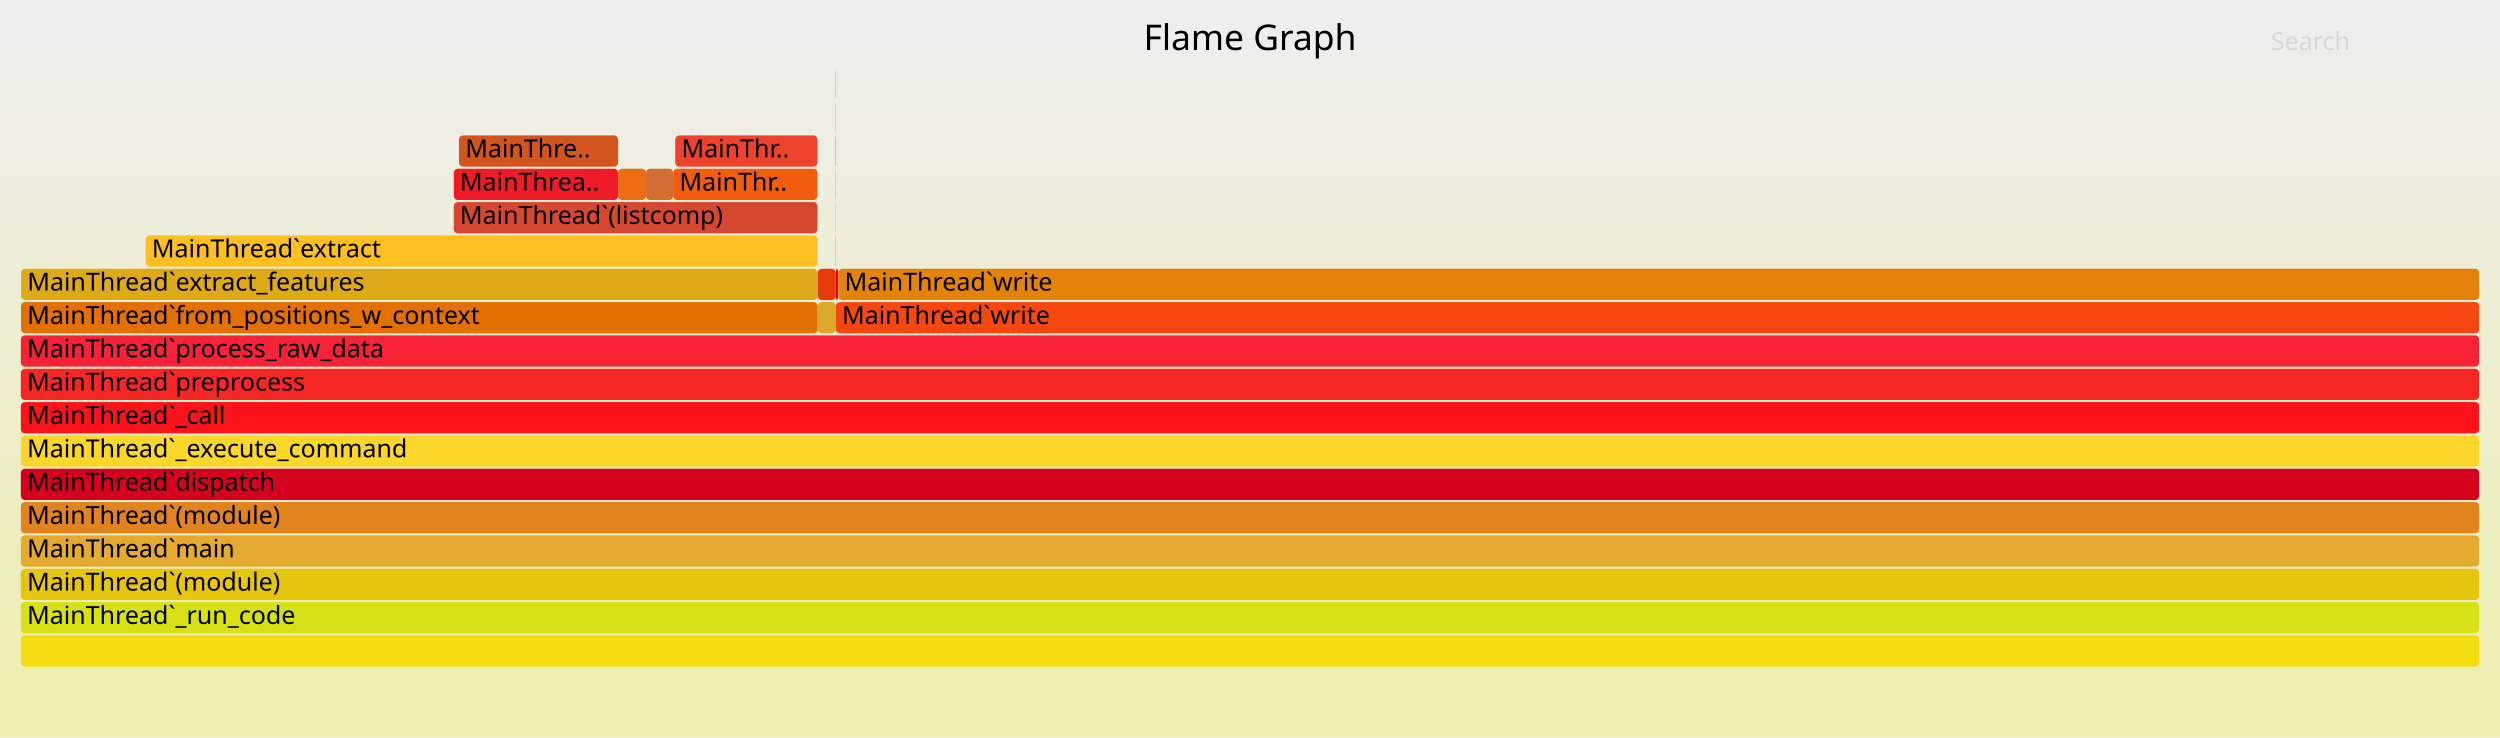
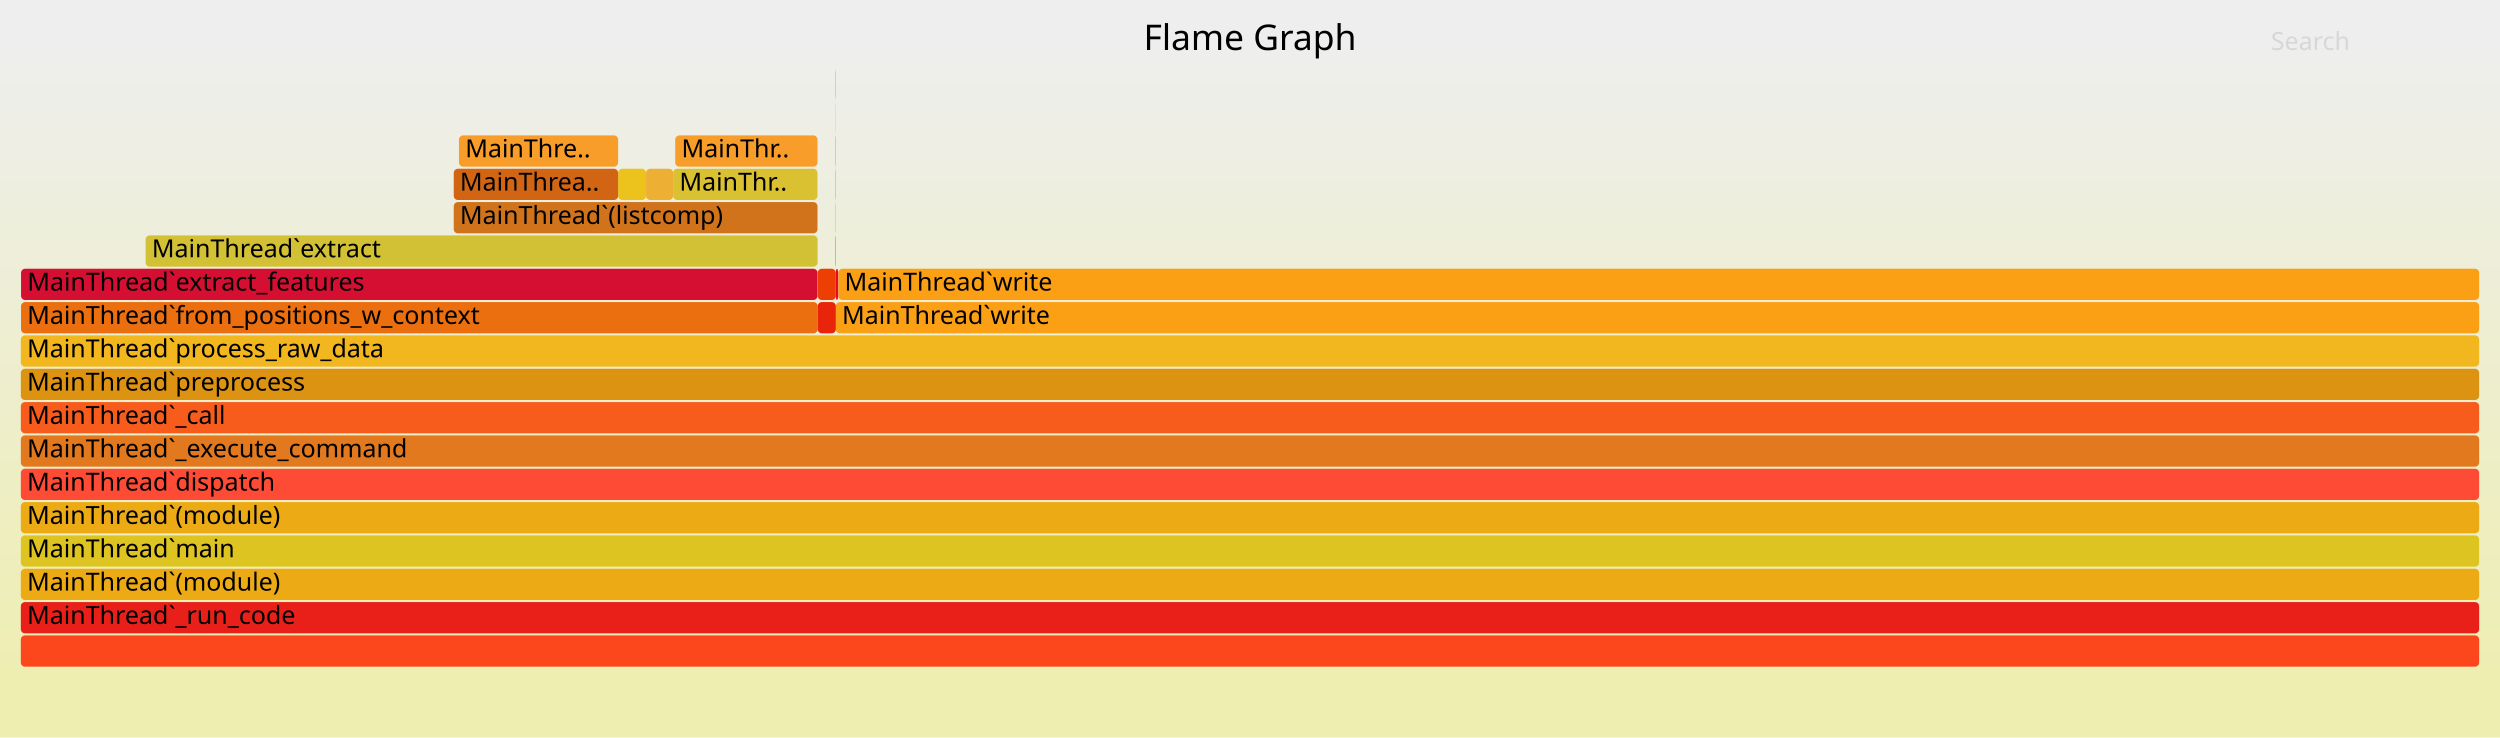
<svg xmlns="http://www.w3.org/2000/svg" version="1.1" width="1200" height="354" viewBox="0 0 1200 354">
  <defs>
    <linearGradient id="background" y1="0" y2="1" x1="0" x2="0">
      <stop stop-color="#eeeeee" offset="5%" />
      <stop stop-color="#eeeeb0" offset="95%" />
    </linearGradient>
  </defs>
  <style type="text/css">
	.func_g:hover { stroke:black; stroke-width:0.5; cursor:pointer; }
</style>
  <rect x="0.0" y="0" width="1200.0" height="354.0" fill="url(#background)" />
  <text text-anchor="middle" x="600.00" y="24" font-size="17" font-family="Verdana" fill="rgb(0,0,0)">Flame Graph</text>
  <text text-anchor="" x="10.00" y="337" font-size="12" font-family="Verdana" fill="rgb(0,0,0)" id="details"> </text>
  <text text-anchor="" x="10.00" y="24" font-size="12" font-family="Verdana" fill="rgb(0,0,0)" id="unzoom" style="opacity:0.0;cursor:pointer">Reset Zoom</text>
  <text text-anchor="" x="1090.00" y="24" font-size="12" font-family="Verdana" fill="rgb(0,0,0)" id="search" style="opacity:0.1;cursor:pointer">Search</text>
  <text text-anchor="" x="1090.00" y="337" font-size="12" font-family="Verdana" fill="rgb(0,0,0)" id="matched"> </text>
  <g class="func_g">
-     <rect x="310.1" y="81" width="13.0" height="15.0" fill="rgb(210,110,49)" rx="2" ry="2" />
+     <rect x="10.1" y="129" width="382.3" height="15.0" fill="rgb(212,15,49)" rx="2" ry="2" />
+     <text text-anchor="" x="13.10" y="139.5" font-size="12" font-family="Verdana" fill="rgb(0,0,0)">MainThread`extract_features</text>
+   </g>
+   <g class="func_g">
+     <rect x="10.0" y="161" width="1180.0" height="15.0" fill="rgb(242,182,30)" rx="2" ry="2" />
+     <text text-anchor="" x="13.00" y="171.5" font-size="12" font-family="Verdana" fill="rgb(0,0,0)">MainThread`process_raw_data</text>
+   </g>
+   <g class="func_g">
+     <rect x="217.8" y="97" width="174.6" height="15.0" fill="rgb(208,115,26)" rx="2" ry="2" />
+     <text text-anchor="" x="220.76" y="107.5" font-size="12" font-family="Verdana" fill="rgb(0,0,0)">MainThread`(listcomp)</text>
+   </g>
+   <g class="func_g">
+     <rect x="402.4" y="129" width="787.6" height="15.0" fill="rgb(251,159,21)" rx="2" ry="2" />
+     <text text-anchor="" x="405.38" y="139.5" font-size="12" font-family="Verdana" fill="rgb(0,0,0)">MainThread`write</text>
+   </g>
+   <g class="func_g">
+     <rect x="296.7" y="81" width="13.4" height="15.0" fill="rgb(236,195,29)" rx="2" ry="2" />
+     <text text-anchor="" x="299.71" y="91.5" font-size="12" font-family="Verdana" fill="rgb(0,0,0)" />
+   </g>
+   <g class="func_g">
+     <rect x="10.1" y="145" width="382.4" height="15.0" fill="rgb(235,110,15)" rx="2" ry="2" />
+     <text text-anchor="" x="13.05" y="155.5" font-size="12" font-family="Verdana" fill="rgb(0,0,0)">MainThread`from_positions_w_context</text>
+   </g>
+   <g class="func_g">
+     <rect x="10.0" y="177" width="1180.0" height="15.0" fill="rgb(220,147,17)" rx="2" ry="2" />
+     <text text-anchor="" x="13.00" y="187.5" font-size="12" font-family="Verdana" fill="rgb(0,0,0)">MainThread`preprocess</text>
+   </g>
+   <g class="func_g">
+     <rect x="324.1" y="65" width="68.3" height="15.0" fill="rgb(248,157,42)" rx="2" ry="2" />
+     <text text-anchor="" x="327.13" y="75.5" font-size="12" font-family="Verdana" fill="rgb(0,0,0)">MainThr..</text>
+   </g>
+   <g class="func_g">
+     <rect x="392.4" y="129" width="0.1" height="15.0" fill="rgb(248,157,42)" rx="2" ry="2" />
+     <text text-anchor="" x="395.39" y="139.5" font-size="12" font-family="Verdana" fill="rgb(0,0,0)" />
+   </g>
+   <g class="func_g">
+     <rect x="10.0" y="289" width="1180.0" height="15.0" fill="rgb(233,32,25)" rx="2" ry="2" />
+     <text text-anchor="" x="13.00" y="299.5" font-size="12" font-family="Verdana" fill="rgb(0,0,0)">MainThread`_run_code</text>
+   </g>
+   <g class="func_g">
+     <rect x="401.0" y="113" width="0.2" height="15.0" fill="rgb(206,87,14)" rx="2" ry="2" />
+     <text text-anchor="" x="404.01" y="123.5" font-size="12" font-family="Verdana" fill="rgb(0,0,0)" />
+   </g>
+   <g class="func_g">
+     <rect x="401.0" y="49" width="0.1" height="15.0" fill="rgb(254,129,34)" rx="2" ry="2" />
+     <text text-anchor="" x="404.01" y="59.5" font-size="12" font-family="Verdana" fill="rgb(0,0,0)" />
+   </g>
+   <g class="func_g">
+     <rect x="401.2" y="129" width="1.1" height="15.0" fill="rgb(232,10,33)" rx="2" ry="2" />
+     <text text-anchor="" x="404.17" y="139.5" font-size="12" font-family="Verdana" fill="rgb(0,0,0)" />
+   </g>
+   <g class="func_g">
+     <rect x="323.1" y="81" width="69.3" height="15.0" fill="rgb(217,193,50)" rx="2" ry="2" />
+     <text text-anchor="" x="326.12" y="91.5" font-size="12" font-family="Verdana" fill="rgb(0,0,0)">MainThr..</text>
+   </g>
+   <g class="func_g">
+     <rect x="401.2" y="145" width="788.8" height="15.0" fill="rgb(251,159,21)" rx="2" ry="2" />
+     <text text-anchor="" x="404.17" y="155.5" font-size="12" font-family="Verdana" fill="rgb(0,0,0)">MainThread`write</text>
+   </g>
+   <g class="func_g">
+     <rect x="217.8" y="81" width="78.9" height="15.0" fill="rgb(210,101,19)" rx="2" ry="2" />
+     <text text-anchor="" x="220.76" y="91.5" font-size="12" font-family="Verdana" fill="rgb(0,0,0)">MainThrea..</text>
+   </g>
+   <g class="func_g">
+     <rect x="401.0" y="97" width="0.2" height="15.0" fill="rgb(239,183,3)" rx="2" ry="2" />
+     <text text-anchor="" x="404.01" y="107.5" font-size="12" font-family="Verdana" fill="rgb(0,0,0)" />
+   </g>
+   <g class="func_g">
+     <rect x="10.0" y="193" width="1180.0" height="15.0" fill="rgb(248,92,29)" rx="2" ry="2" />
+     <text text-anchor="" x="13.00" y="203.5" font-size="12" font-family="Verdana" fill="rgb(0,0,0)">MainThread`_call</text>
+   </g>
+   <g class="func_g">
+     <rect x="69.9" y="113" width="322.5" height="15.0" fill="rgb(211,193,53)" rx="2" ry="2" />
+     <text text-anchor="" x="72.89" y="123.5" font-size="12" font-family="Verdana" fill="rgb(0,0,0)">MainThread`extract</text>
+   </g>
+   <g class="func_g">
+     <rect x="310.1" y="81" width="13.0" height="15.0" fill="rgb(238,175,53)" rx="2" ry="2" />
    <text text-anchor="" x="313.07" y="91.5" font-size="12" font-family="Verdana" fill="rgb(0,0,0)" />
  </g>
  <g class="func_g">
-     <rect x="10.0" y="241" width="1180.0" height="15.0" fill="rgb(225,131,30)" rx="2" ry="2" />
+     <rect x="10.0" y="225" width="1180.0" height="15.0" fill="rgb(253,75,53)" rx="2" ry="2" />
+     <text text-anchor="" x="13.00" y="235.5" font-size="12" font-family="Verdana" fill="rgb(0,0,0)">MainThread`dispatch</text>
+   </g>
+   <g class="func_g">
+     <rect x="10.0" y="273" width="1180.0" height="15.0" fill="rgb(236,171,20)" rx="2" ry="2" />
+     <text text-anchor="" x="13.00" y="283.5" font-size="12" font-family="Verdana" fill="rgb(0,0,0)">MainThread`(module)</text>
+   </g>
+   <g class="func_g">
+     <rect x="10.0" y="257" width="1180.0" height="15.0" fill="rgb(221,196,33)" rx="2" ry="2" />
+     <text text-anchor="" x="13.00" y="267.5" font-size="12" font-family="Verdana" fill="rgb(0,0,0)">MainThread`main</text>
+   </g>
+   <g class="func_g">
+     <rect x="392.5" y="145" width="8.7" height="15.0" fill="rgb(232,36,11)" rx="2" ry="2" />
+     <text text-anchor="" x="395.49" y="155.5" font-size="12" font-family="Verdana" fill="rgb(0,0,0)" />
+   </g>
+   <g class="func_g">
+     <rect x="401.0" y="81" width="0.2" height="15.0" fill="rgb(221,147,31)" rx="2" ry="2" />
+     <text text-anchor="" x="404.01" y="91.5" font-size="12" font-family="Verdana" fill="rgb(0,0,0)" />
+   </g>
+   <g class="func_g">
+     <rect x="401.0" y="33" width="0.1" height="15.0" fill="rgb(208,36,24)" rx="2" ry="2" />
+     <text text-anchor="" x="404.01" y="43.5" font-size="12" font-family="Verdana" fill="rgb(0,0,0)" />
+   </g>
+   <g class="func_g">
+     <rect x="220.3" y="65" width="76.4" height="15.0" fill="rgb(248,157,42)" rx="2" ry="2" />
+     <text text-anchor="" x="223.33" y="75.5" font-size="12" font-family="Verdana" fill="rgb(0,0,0)">MainThre..</text>
+   </g>
+   <g class="func_g">
+     <rect x="10.0" y="241" width="1180.0" height="15.0" fill="rgb(236,171,20)" rx="2" ry="2" />
    <text text-anchor="" x="13.00" y="251.5" font-size="12" font-family="Verdana" fill="rgb(0,0,0)">MainThread`(module)</text>
  </g>
  <g class="func_g">
-     <rect x="10.0" y="193" width="1180.0" height="15.0" fill="rgb(252,18,24)" rx="2" ry="2" />
-     <text text-anchor="" x="13.00" y="203.5" font-size="12" font-family="Verdana" fill="rgb(0,0,0)">MainThread`_call</text>
+     <rect x="392.4" y="113" width="0.1" height="15.0" fill="rgb(249,162,52)" rx="2" ry="2" />
+     <text text-anchor="" x="395.39" y="123.5" font-size="12" font-family="Verdana" fill="rgb(0,0,0)" />
  </g>
  <g class="func_g">
-     <rect x="10.1" y="145" width="382.4" height="15.0" fill="rgb(226,112,2)" rx="2" ry="2" />
-     <text text-anchor="" x="13.05" y="155.5" font-size="12" font-family="Verdana" fill="rgb(0,0,0)">MainThread`from_positions_w_context</text>
+     <rect x="392.5" y="129" width="8.7" height="15.0" fill="rgb(237,63,4)" rx="2" ry="2" />
+     <text text-anchor="" x="395.49" y="139.5" font-size="12" font-family="Verdana" fill="rgb(0,0,0)" />
  </g>
  <g class="func_g">
-     <rect x="10.0" y="225" width="1180.0" height="15.0" fill="rgb(214,2,29)" rx="2" ry="2" />
-     <text text-anchor="" x="13.00" y="235.5" font-size="12" font-family="Verdana" fill="rgb(0,0,0)">MainThread`dispatch</text>
+     <rect x="10.0" y="305" width="1180.0" height="15.0" fill="rgb(252,70,28)" rx="2" ry="2" />
+     <text text-anchor="" x="13.00" y="315.5" font-size="12" font-family="Verdana" fill="rgb(0,0,0)" />
  </g>
  <g class="func_g">
-     <rect x="220.3" y="65" width="76.4" height="15.0" fill="rgb(212,84,30)" rx="2" ry="2" />
-     <text text-anchor="" x="223.33" y="75.5" font-size="12" font-family="Verdana" fill="rgb(0,0,0)">MainThre..</text>
-   </g>
-   <g class="func_g">
-     <rect x="323.1" y="81" width="69.3" height="15.0" fill="rgb(241,93,13)" rx="2" ry="2" />
-     <text text-anchor="" x="326.12" y="91.5" font-size="12" font-family="Verdana" fill="rgb(0,0,0)">MainThr..</text>
-   </g>
-   <g class="func_g">
-     <rect x="392.5" y="145" width="8.7" height="15.0" fill="rgb(221,169,44)" rx="2" ry="2" />
-     <text text-anchor="" x="395.49" y="155.5" font-size="12" font-family="Verdana" fill="rgb(0,0,0)" />
-   </g>
-   <g class="func_g">
-     <rect x="69.9" y="113" width="322.5" height="15.0" fill="rgb(254,191,33)" rx="2" ry="2" />
-     <text text-anchor="" x="72.89" y="123.5" font-size="12" font-family="Verdana" fill="rgb(0,0,0)">MainThread`extract</text>
-   </g>
-   <g class="func_g">
-     <rect x="217.8" y="97" width="174.6" height="15.0" fill="rgb(214,71,48)" rx="2" ry="2" />
-     <text text-anchor="" x="220.76" y="107.5" font-size="12" font-family="Verdana" fill="rgb(0,0,0)">MainThread`(listcomp)</text>
-   </g>
-   <g class="func_g">
-     <rect x="401.0" y="97" width="0.2" height="15.0" fill="rgb(235,196,10)" rx="2" ry="2" />
-     <text text-anchor="" x="404.01" y="107.5" font-size="12" font-family="Verdana" fill="rgb(0,0,0)" />
-   </g>
-   <g class="func_g">
-     <rect x="401.0" y="65" width="0.2" height="15.0" fill="rgb(207,106,39)" rx="2" ry="2" />
+     <rect x="401.0" y="65" width="0.2" height="15.0" fill="rgb(221,147,31)" rx="2" ry="2" />
    <text text-anchor="" x="404.01" y="75.5" font-size="12" font-family="Verdana" fill="rgb(0,0,0)" />
  </g>
  <g class="func_g">
-     <rect x="10.1" y="129" width="382.3" height="15.0" fill="rgb(222,170,24)" rx="2" ry="2" />
-     <text text-anchor="" x="13.10" y="139.5" font-size="12" font-family="Verdana" fill="rgb(0,0,0)">MainThread`extract_features</text>
-   </g>
-   <g class="func_g">
-     <rect x="217.8" y="81" width="78.9" height="15.0" fill="rgb(239,27,39)" rx="2" ry="2" />
-     <text text-anchor="" x="220.76" y="91.5" font-size="12" font-family="Verdana" fill="rgb(0,0,0)">MainThrea..</text>
-   </g>
-   <g class="func_g">
-     <rect x="401.0" y="113" width="0.2" height="15.0" fill="rgb(215,145,47)" rx="2" ry="2" />
-     <text text-anchor="" x="404.01" y="123.5" font-size="12" font-family="Verdana" fill="rgb(0,0,0)" />
-   </g>
-   <g class="func_g">
-     <rect x="401.2" y="129" width="1.1" height="15.0" fill="rgb(229,2,16)" rx="2" ry="2" />
-     <text text-anchor="" x="404.17" y="139.5" font-size="12" font-family="Verdana" fill="rgb(0,0,0)" />
-   </g>
-   <g class="func_g">
-     <rect x="10.0" y="305" width="1180.0" height="15.0" fill="rgb(244,221,17)" rx="2" ry="2" />
-     <text text-anchor="" x="13.00" y="315.5" font-size="12" font-family="Verdana" fill="rgb(0,0,0)" />
-   </g>
-   <g class="func_g">
-     <rect x="401.0" y="33" width="0.1" height="15.0" fill="rgb(254,25,22)" rx="2" ry="2" />
-     <text text-anchor="" x="404.01" y="43.5" font-size="12" font-family="Verdana" fill="rgb(0,0,0)" />
-   </g>
-   <g class="func_g">
-     <rect x="392.4" y="113" width="0.1" height="15.0" fill="rgb(210,170,21)" rx="2" ry="2" />
-     <text text-anchor="" x="395.39" y="123.5" font-size="12" font-family="Verdana" fill="rgb(0,0,0)" />
-   </g>
-   <g class="func_g">
-     <rect x="10.0" y="289" width="1180.0" height="15.0" fill="rgb(216,224,22)" rx="2" ry="2" />
-     <text text-anchor="" x="13.00" y="299.5" font-size="12" font-family="Verdana" fill="rgb(0,0,0)">MainThread`_run_code</text>
-   </g>
-   <g class="func_g">
-     <rect x="401.0" y="81" width="0.2" height="15.0" fill="rgb(220,181,1)" rx="2" ry="2" />
-     <text text-anchor="" x="404.01" y="91.5" font-size="12" font-family="Verdana" fill="rgb(0,0,0)" />
-   </g>
-   <g class="func_g">
-     <rect x="10.0" y="273" width="1180.0" height="15.0" fill="rgb(230,197,15)" rx="2" ry="2" />
-     <text text-anchor="" x="13.00" y="283.5" font-size="12" font-family="Verdana" fill="rgb(0,0,0)">MainThread`(module)</text>
-   </g>
-   <g class="func_g">
-     <rect x="10.0" y="177" width="1180.0" height="15.0" fill="rgb(245,38,35)" rx="2" ry="2" />
-     <text text-anchor="" x="13.00" y="187.5" font-size="12" font-family="Verdana" fill="rgb(0,0,0)">MainThread`preprocess</text>
-   </g>
-   <g class="func_g">
-     <rect x="10.0" y="209" width="1180.0" height="15.0" fill="rgb(251,215,42)" rx="2" ry="2" />
+     <rect x="10.0" y="209" width="1180.0" height="15.0" fill="rgb(226,121,30)" rx="2" ry="2" />
    <text text-anchor="" x="13.00" y="219.5" font-size="12" font-family="Verdana" fill="rgb(0,0,0)">MainThread`_execute_command</text>
  </g>
-   <g class="func_g">
-     <rect x="401.0" y="49" width="0.1" height="15.0" fill="rgb(251,45,43)" rx="2" ry="2" />
-     <text text-anchor="" x="404.01" y="59.5" font-size="12" font-family="Verdana" fill="rgb(0,0,0)" />
-   </g>
-   <g class="func_g">
-     <rect x="324.1" y="65" width="68.3" height="15.0" fill="rgb(239,66,44)" rx="2" ry="2" />
-     <text text-anchor="" x="327.13" y="75.5" font-size="12" font-family="Verdana" fill="rgb(0,0,0)">MainThr..</text>
-   </g>
-   <g class="func_g">
-     <rect x="392.4" y="129" width="0.1" height="15.0" fill="rgb(228,158,3)" rx="2" ry="2" />
-     <text text-anchor="" x="395.39" y="139.5" font-size="12" font-family="Verdana" fill="rgb(0,0,0)" />
-   </g>
-   <g class="func_g">
-     <rect x="392.5" y="129" width="8.7" height="15.0" fill="rgb(231,58,6)" rx="2" ry="2" />
-     <text text-anchor="" x="395.49" y="139.5" font-size="12" font-family="Verdana" fill="rgb(0,0,0)" />
-   </g>
-   <g class="func_g">
-     <rect x="10.0" y="161" width="1180.0" height="15.0" fill="rgb(247,34,53)" rx="2" ry="2" />
-     <text text-anchor="" x="13.00" y="171.5" font-size="12" font-family="Verdana" fill="rgb(0,0,0)">MainThread`process_raw_data</text>
-   </g>
-   <g class="func_g">
-     <rect x="10.0" y="257" width="1180.0" height="15.0" fill="rgb(228,171,48)" rx="2" ry="2" />
-     <text text-anchor="" x="13.00" y="267.5" font-size="12" font-family="Verdana" fill="rgb(0,0,0)">MainThread`main</text>
-   </g>
-   <g class="func_g">
-     <rect x="296.7" y="81" width="13.4" height="15.0" fill="rgb(238,108,18)" rx="2" ry="2" />
-     <text text-anchor="" x="299.71" y="91.5" font-size="12" font-family="Verdana" fill="rgb(0,0,0)" />
-   </g>
-   <g class="func_g">
-     <rect x="401.2" y="145" width="788.8" height="15.0" fill="rgb(247,71,17)" rx="2" ry="2" />
-     <text text-anchor="" x="404.17" y="155.5" font-size="12" font-family="Verdana" fill="rgb(0,0,0)">MainThread`write</text>
-   </g>
-   <g class="func_g">
-     <rect x="402.4" y="129" width="787.6" height="15.0" fill="rgb(227,131,10)" rx="2" ry="2" />
-     <text text-anchor="" x="405.38" y="139.5" font-size="12" font-family="Verdana" fill="rgb(0,0,0)">MainThread`write</text>
-   </g>
</svg>
